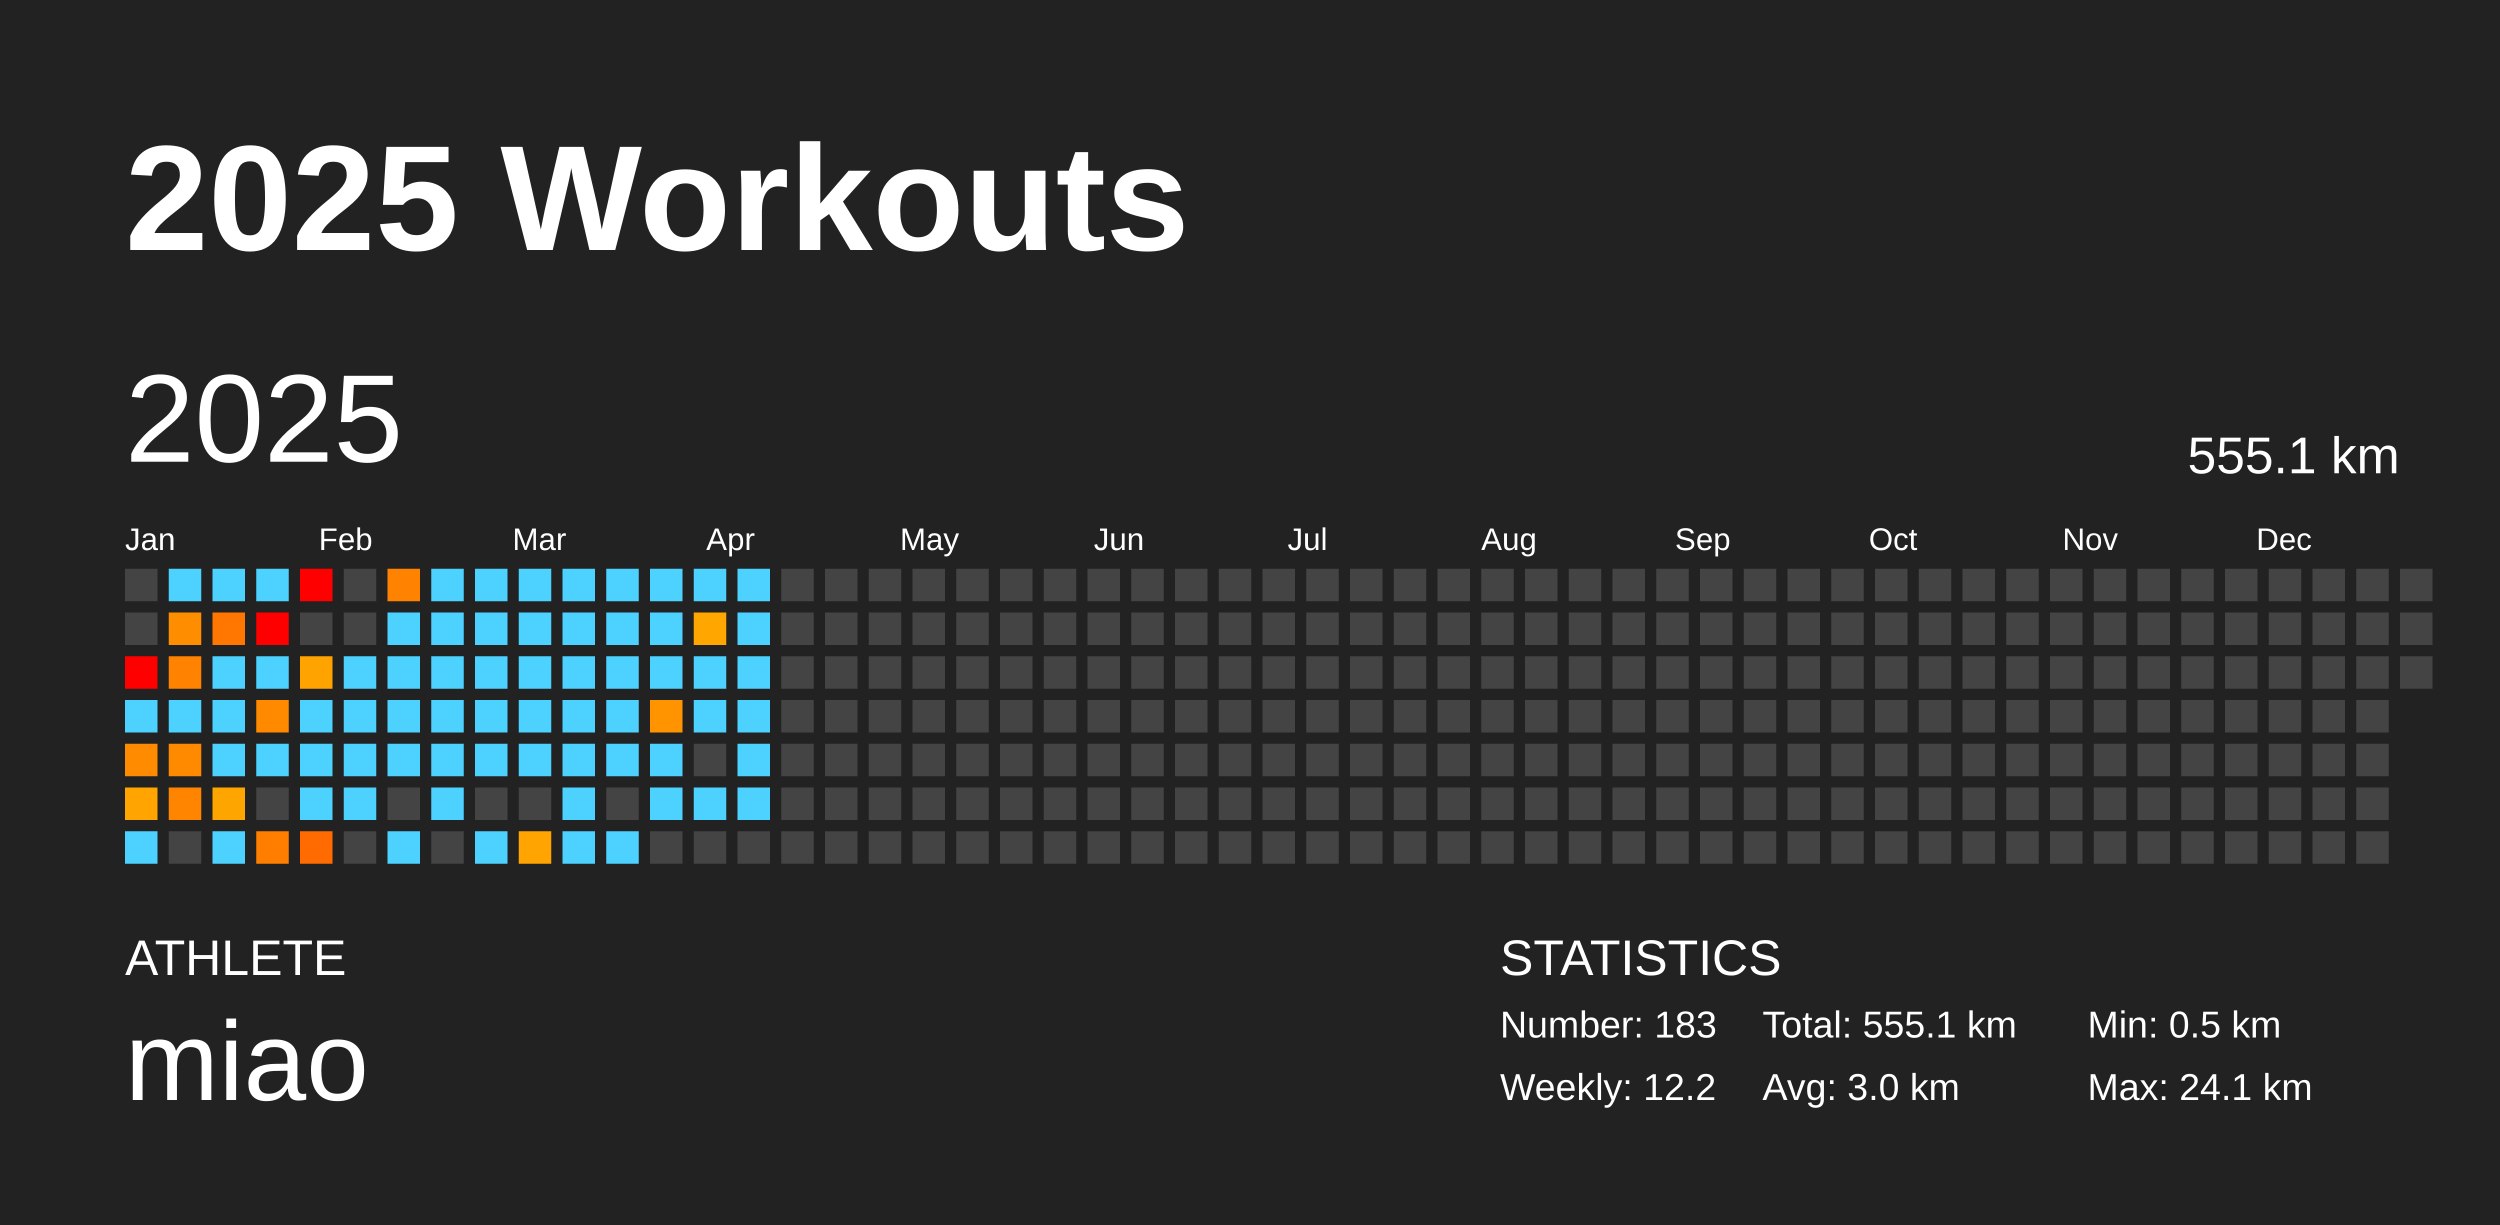
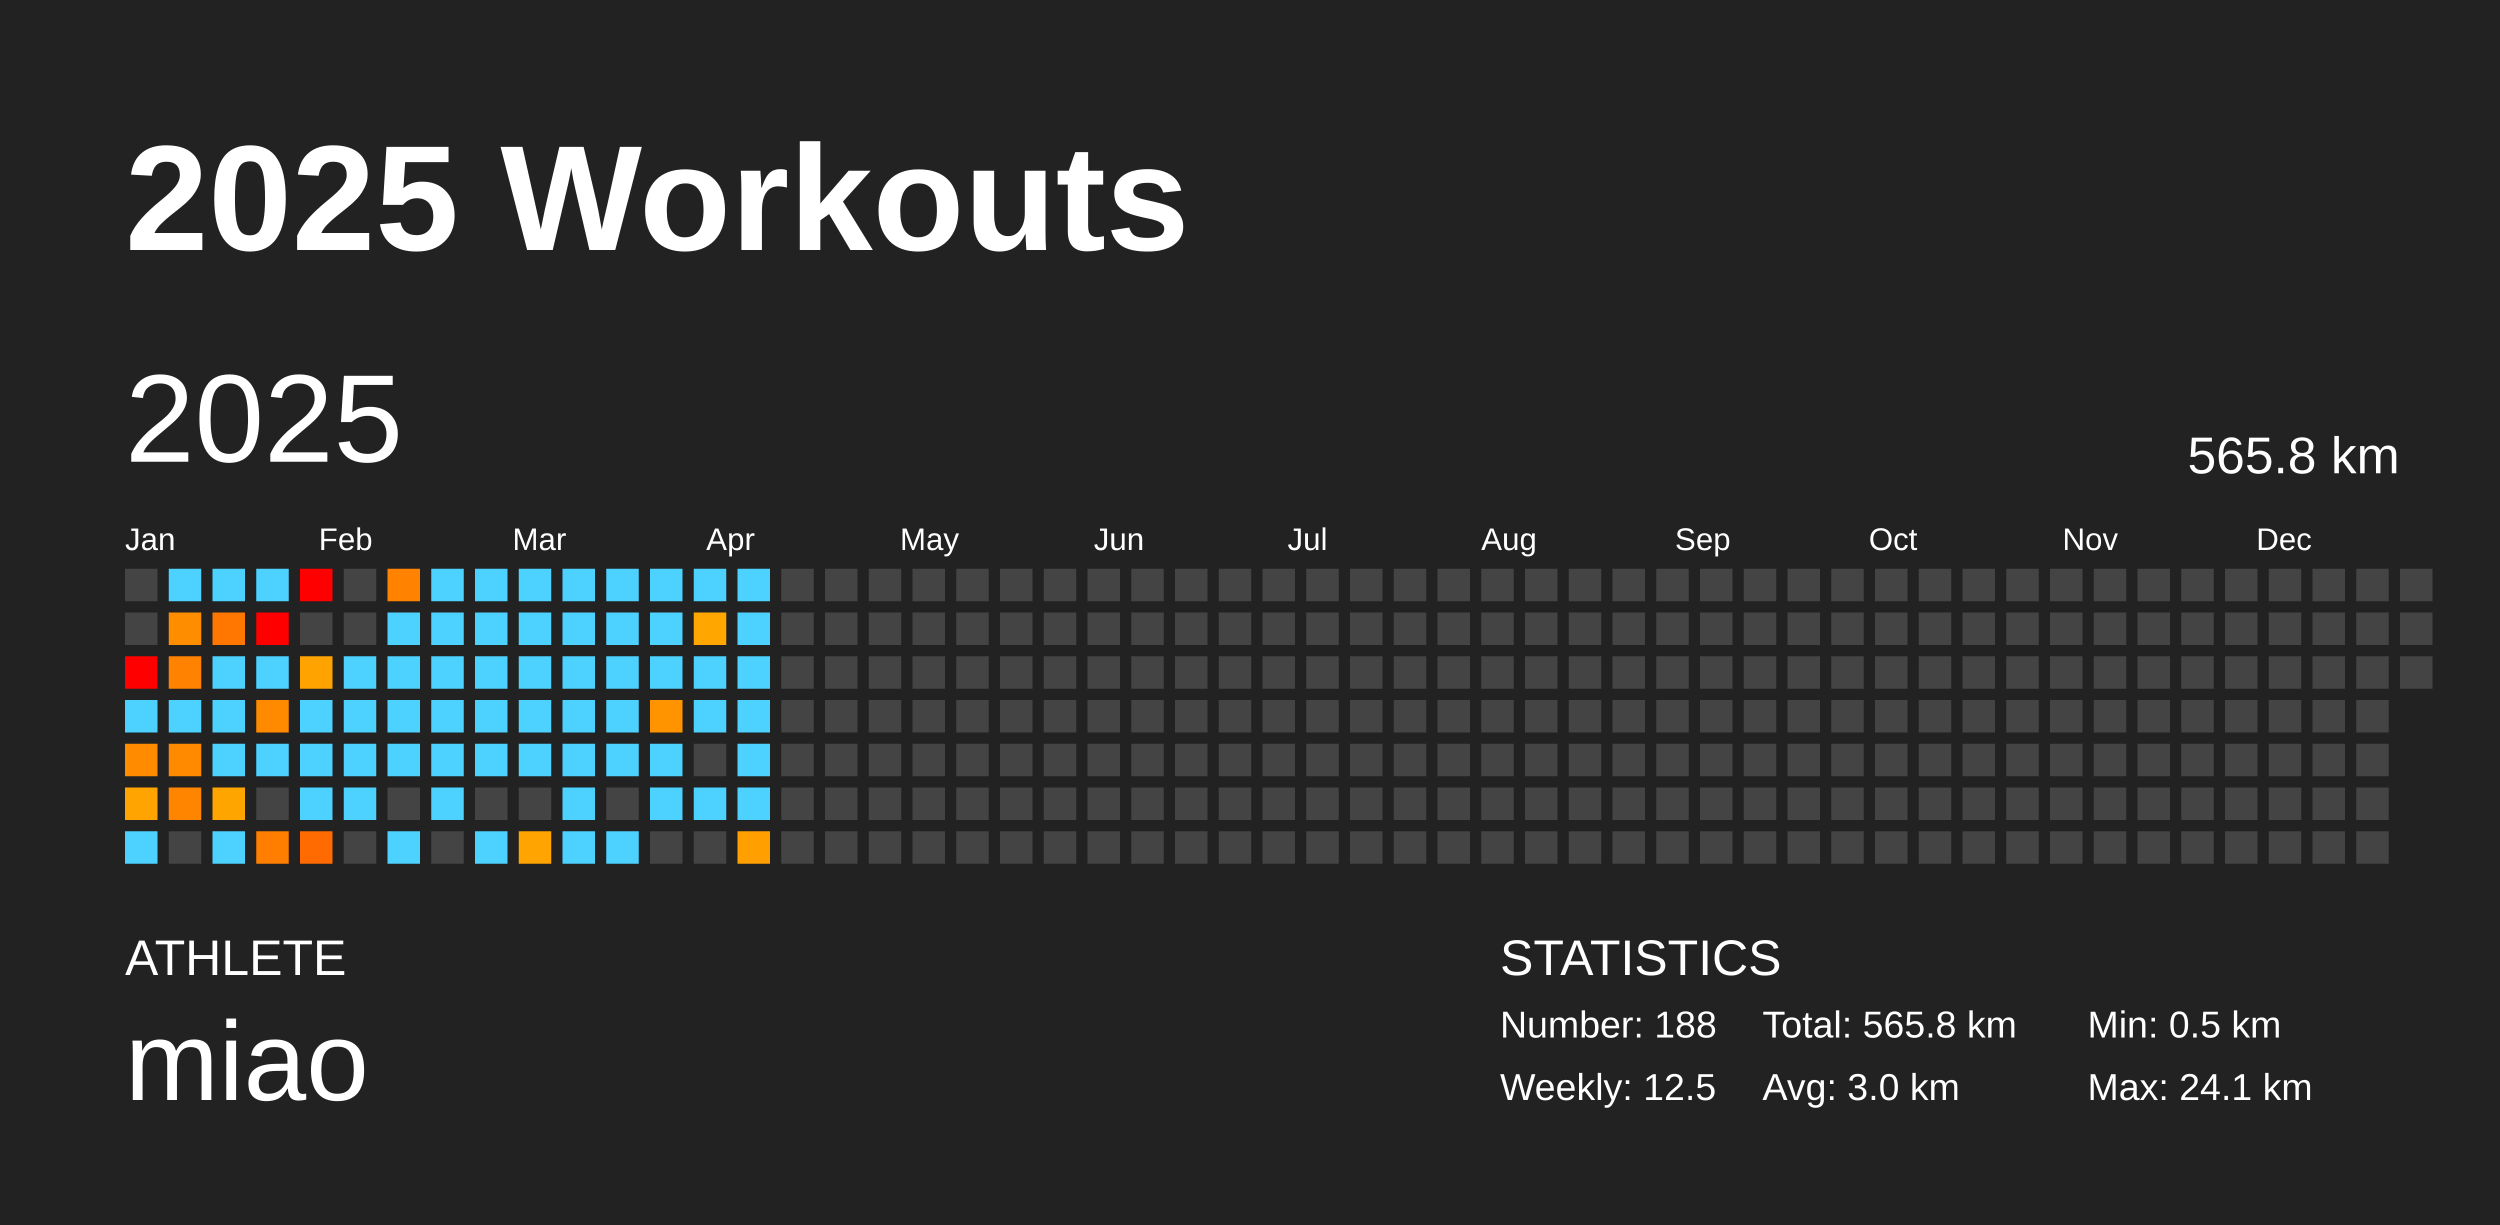
<svg xmlns="http://www.w3.org/2000/svg" baseProfile="full" height="98mm" version="1.1" viewBox="0,0,200,98" width="200mm">
  <defs />
  <rect fill="#222222" height="98" width="200" x="0" y="0" />
  <text fill="#FFFFFF" style="font-size:12px; font-family:Arial; font-weight:bold;" x="10" y="20">2025 Workouts</text>
  <text fill="#FFFFFF" style="font-size:4px; font-family:Arial" x="10" y="78">ATHLETE</text>
  <text fill="#FFFFFF" style="font-size:9px; font-family:Arial" x="10" y="88">miao</text>
  <text fill="#FFFFFF" style="font-size:4px; font-family:Arial" x="120" y="78">STATISTICS</text>
-   <text fill="#FFFFFF" style="font-size:3px; font-family:Arial" x="120" y="83">Number: 183</text>
-   <text fill="#FFFFFF" style="font-size:3px; font-family:Arial" x="120" y="88">Weekly: 12.2</text>
-   <text fill="#FFFFFF" style="font-size:3px; font-family:Arial" x="141" y="83">Total: 555.1 km</text>
+   <text fill="#FFFFFF" style="font-size:3px; font-family:Arial" x="120" y="83">Number: 188</text>
+   <text fill="#FFFFFF" style="font-size:3px; font-family:Arial" x="120" y="88">Weekly: 12.5</text>
+   <text fill="#FFFFFF" style="font-size:3px; font-family:Arial" x="141" y="83">Total: 565.8 km</text>
  <text fill="#FFFFFF" style="font-size:3px; font-family:Arial" x="141" y="88">Avg: 3.0 km</text>
  <text fill="#FFFFFF" style="font-size:3px; font-family:Arial" x="167" y="83">Min: 0.5 km</text>
  <text fill="#FFFFFF" style="font-size:3px; font-family:Arial" x="167" y="88">Max: 24.1 km</text>
  <text dominant-baseline="hanging" fill="#FFFFFF" style="font-size:10.0px; font-family:Arial;" x="10" y="30">2025</text>
-   <text dominant-baseline="hanging" fill="#FFFFFF" style="font-size:4.125px; font-family:Arial;" x="175" y="35">555.1 km</text>
+   <text dominant-baseline="hanging" fill="#FFFFFF" style="font-size:4.125px; font-family:Arial;" x="175" y="35">565.8 km</text>
  <text fill="#FFFFFF" style="font-size:2.5px; font-family:Arial" x="10.0" y="44">Jan</text>
  <text fill="#FFFFFF" style="font-size:2.5px; font-family:Arial" x="25.5" y="44">Feb</text>
  <text fill="#FFFFFF" style="font-size:2.5px; font-family:Arial" x="41.0" y="44">Mar</text>
  <text fill="#FFFFFF" style="font-size:2.5px; font-family:Arial" x="56.5" y="44">Apr</text>
  <text fill="#FFFFFF" style="font-size:2.5px; font-family:Arial" x="72.0" y="44">May</text>
  <text fill="#FFFFFF" style="font-size:2.5px; font-family:Arial" x="87.5" y="44">Jun</text>
  <text fill="#FFFFFF" style="font-size:2.5px; font-family:Arial" x="103.0" y="44">Jul</text>
  <text fill="#FFFFFF" style="font-size:2.5px; font-family:Arial" x="118.5" y="44">Aug</text>
  <text fill="#FFFFFF" style="font-size:2.5px; font-family:Arial" x="134.0" y="44">Sep</text>
  <text fill="#FFFFFF" style="font-size:2.5px; font-family:Arial" x="149.5" y="44">Oct</text>
  <text fill="#FFFFFF" style="font-size:2.5px; font-family:Arial" x="165.0" y="44">Nov</text>
  <text fill="#FFFFFF" style="font-size:2.5px; font-family:Arial" x="180.5" y="44">Dec</text>
  <rect fill="#444444" height="2.6" width="2.6" x="10.0" y="45.5" />
  <rect fill="#444444" height="2.6" width="2.6" x="10.0" y="49.0" />
  <rect fill="red" height="2.6" width="2.6" x="10.0" y="52.5" />
  <rect fill="#4dd2ff" height="2.6" width="2.6" x="10.0" y="56.0" />
  <rect fill="#ff8b00" height="2.6" width="2.6" x="10.0" y="59.5" />
  <rect fill="#ffa400" height="2.6" width="2.6" x="10.0" y="63.0" />
  <rect fill="#4dd2ff" height="2.6" width="2.6" x="10.0" y="66.5" />
  <rect fill="#4dd2ff" height="2.6" width="2.6" x="13.5" y="45.5" />
  <rect fill="#ff8d00" height="2.6" width="2.6" x="13.5" y="49.0" />
  <rect fill="#ff8200" height="2.6" width="2.6" x="13.5" y="52.5" />
  <rect fill="#4dd2ff" height="2.6" width="2.6" x="13.5" y="56.0" />
  <rect fill="#ff8a00" height="2.6" width="2.6" x="13.5" y="59.5" />
  <rect fill="#ff8400" height="2.6" width="2.6" x="13.5" y="63.0" />
  <rect fill="#444444" height="2.6" width="2.6" x="13.5" y="66.5" />
  <rect fill="#4dd2ff" height="2.6" width="2.6" x="17.0" y="45.5" />
  <rect fill="#ff7600" height="2.6" width="2.6" x="17.0" y="49.0" />
  <rect fill="#4dd2ff" height="2.6" width="2.6" x="17.0" y="52.5" />
  <rect fill="#4dd2ff" height="2.6" width="2.6" x="17.0" y="56.0" />
  <rect fill="#4dd2ff" height="2.6" width="2.6" x="17.0" y="59.5" />
  <rect fill="#ffa500" height="2.6" width="2.6" x="17.0" y="63.0" />
  <rect fill="#4dd2ff" height="2.6" width="2.6" x="17.0" y="66.5" />
  <rect fill="#4dd2ff" height="2.6" width="2.6" x="20.5" y="45.5" />
  <rect fill="red" height="2.6" width="2.6" x="20.5" y="49.0" />
  <rect fill="#4dd2ff" height="2.6" width="2.6" x="20.5" y="52.5" />
  <rect fill="#ff8a00" height="2.6" width="2.6" x="20.5" y="56.0" />
  <rect fill="#4dd2ff" height="2.6" width="2.6" x="20.5" y="59.5" />
  <rect fill="#444444" height="2.6" width="2.6" x="20.5" y="63.0" />
  <rect fill="#ff7e00" height="2.6" width="2.6" x="20.5" y="66.5" />
  <rect fill="red" height="2.6" width="2.6" x="24.0" y="45.5" />
  <rect fill="#444444" height="2.6" width="2.6" x="24.0" y="49.0" />
  <rect fill="#ffa300" height="2.6" width="2.6" x="24.0" y="52.5" />
  <rect fill="#4dd2ff" height="2.6" width="2.6" x="24.0" y="56.0" />
  <rect fill="#4dd2ff" height="2.6" width="2.6" x="24.0" y="59.5" />
  <rect fill="#4dd2ff" height="2.6" width="2.6" x="24.0" y="63.0" />
  <rect fill="#ff6b00" height="2.6" width="2.6" x="24.0" y="66.5" />
  <rect fill="#444444" height="2.6" width="2.6" x="27.5" y="45.5" />
  <rect fill="#444444" height="2.6" width="2.6" x="27.5" y="49.0" />
  <rect fill="#4dd2ff" height="2.6" width="2.6" x="27.5" y="52.5" />
  <rect fill="#4dd2ff" height="2.6" width="2.6" x="27.5" y="56.0" />
  <rect fill="#4dd2ff" height="2.6" width="2.6" x="27.5" y="59.5" />
  <rect fill="#4dd2ff" height="2.6" width="2.6" x="27.5" y="63.0" />
  <rect fill="#444444" height="2.6" width="2.6" x="27.5" y="66.5" />
  <rect fill="#ff8300" height="2.6" width="2.6" x="31.0" y="45.5" />
  <rect fill="#4dd2ff" height="2.6" width="2.6" x="31.0" y="49.0" />
  <rect fill="#4dd2ff" height="2.6" width="2.6" x="31.0" y="52.5" />
  <rect fill="#4dd2ff" height="2.6" width="2.6" x="31.0" y="56.0" />
  <rect fill="#4dd2ff" height="2.6" width="2.6" x="31.0" y="59.5" />
  <rect fill="#444444" height="2.6" width="2.6" x="31.0" y="63.0" />
  <rect fill="#4dd2ff" height="2.6" width="2.6" x="31.0" y="66.5" />
  <rect fill="#4dd2ff" height="2.6" width="2.6" x="34.5" y="45.5" />
  <rect fill="#4dd2ff" height="2.6" width="2.6" x="34.5" y="49.0" />
  <rect fill="#4dd2ff" height="2.6" width="2.6" x="34.5" y="52.5" />
  <rect fill="#4dd2ff" height="2.6" width="2.6" x="34.5" y="56.0" />
  <rect fill="#4dd2ff" height="2.6" width="2.6" x="34.5" y="59.5" />
  <rect fill="#4dd2ff" height="2.6" width="2.6" x="34.5" y="63.0" />
  <rect fill="#444444" height="2.6" width="2.6" x="34.5" y="66.5" />
  <rect fill="#4dd2ff" height="2.6" width="2.6" x="38.0" y="45.5" />
  <rect fill="#4dd2ff" height="2.6" width="2.6" x="38.0" y="49.0" />
  <rect fill="#4dd2ff" height="2.6" width="2.6" x="38.0" y="52.5" />
  <rect fill="#4dd2ff" height="2.6" width="2.6" x="38.0" y="56.0" />
  <rect fill="#4dd2ff" height="2.6" width="2.6" x="38.0" y="59.5" />
  <rect fill="#444444" height="2.6" width="2.6" x="38.0" y="63.0" />
  <rect fill="#4dd2ff" height="2.6" width="2.6" x="38.0" y="66.5" />
  <rect fill="#4dd2ff" height="2.6" width="2.6" x="41.5" y="45.5" />
  <rect fill="#4dd2ff" height="2.6" width="2.6" x="41.5" y="49.0" />
  <rect fill="#4dd2ff" height="2.6" width="2.6" x="41.5" y="52.5" />
  <rect fill="#4dd2ff" height="2.6" width="2.6" x="41.5" y="56.0" />
  <rect fill="#4dd2ff" height="2.6" width="2.6" x="41.5" y="59.5" />
  <rect fill="#444444" height="2.6" width="2.6" x="41.5" y="63.0" />
  <rect fill="#ffa400" height="2.6" width="2.6" x="41.5" y="66.5" />
  <rect fill="#4dd2ff" height="2.6" width="2.6" x="45.0" y="45.5" />
  <rect fill="#4dd2ff" height="2.6" width="2.6" x="45.0" y="49.0" />
  <rect fill="#4dd2ff" height="2.6" width="2.6" x="45.0" y="52.5" />
  <rect fill="#4dd2ff" height="2.6" width="2.6" x="45.0" y="56.0" />
  <rect fill="#4dd2ff" height="2.6" width="2.6" x="45.0" y="59.5" />
  <rect fill="#4dd2ff" height="2.6" width="2.6" x="45.0" y="63.0" />
  <rect fill="#4dd2ff" height="2.6" width="2.6" x="45.0" y="66.5" />
  <rect fill="#4dd2ff" height="2.6" width="2.6" x="48.5" y="45.5" />
  <rect fill="#4dd2ff" height="2.6" width="2.6" x="48.5" y="49.0" />
  <rect fill="#4dd2ff" height="2.6" width="2.6" x="48.5" y="52.5" />
  <rect fill="#4dd2ff" height="2.6" width="2.6" x="48.5" y="56.0" />
  <rect fill="#4dd2ff" height="2.6" width="2.6" x="48.5" y="59.5" />
  <rect fill="#444444" height="2.6" width="2.6" x="48.5" y="63.0" />
  <rect fill="#4dd2ff" height="2.6" width="2.6" x="48.5" y="66.5" />
  <rect fill="#4dd2ff" height="2.6" width="2.6" x="52.0" y="45.5" />
  <rect fill="#4dd2ff" height="2.6" width="2.6" x="52.0" y="49.0" />
  <rect fill="#4dd2ff" height="2.6" width="2.6" x="52.0" y="52.5" />
  <rect fill="#ff9400" height="2.6" width="2.6" x="52.0" y="56.0" />
  <rect fill="#4dd2ff" height="2.6" width="2.6" x="52.0" y="59.5" />
  <rect fill="#4dd2ff" height="2.6" width="2.6" x="52.0" y="63.0" />
  <rect fill="#444444" height="2.6" width="2.6" x="52.0" y="66.5" />
  <rect fill="#4dd2ff" height="2.6" width="2.6" x="55.5" y="45.5" />
  <rect fill="#ffa700" height="2.6" width="2.6" x="55.5" y="49.0" />
  <rect fill="#4dd2ff" height="2.6" width="2.6" x="55.5" y="52.5" />
  <rect fill="#4dd2ff" height="2.6" width="2.6" x="55.5" y="56.0" />
  <rect fill="#444444" height="2.6" width="2.6" x="55.5" y="59.5" />
  <rect fill="#4dd2ff" height="2.6" width="2.6" x="55.5" y="63.0" />
  <rect fill="#444444" height="2.6" width="2.6" x="55.5" y="66.5" />
  <rect fill="#4dd2ff" height="2.6" width="2.6" x="59.0" y="45.5" />
  <rect fill="#4dd2ff" height="2.6" width="2.6" x="59.0" y="49.0" />
  <rect fill="#4dd2ff" height="2.6" width="2.6" x="59.0" y="52.5" />
  <rect fill="#4dd2ff" height="2.6" width="2.6" x="59.0" y="56.0" />
  <rect fill="#4dd2ff" height="2.6" width="2.6" x="59.0" y="59.5" />
  <rect fill="#4dd2ff" height="2.6" width="2.6" x="59.0" y="63.0" />
-   <rect fill="#444444" height="2.6" width="2.6" x="59.0" y="66.5" />
+   <rect fill="#ffa000" height="2.6" width="2.6" x="59.0" y="66.5" />
  <rect fill="#444444" height="2.6" width="2.6" x="62.5" y="45.5" />
  <rect fill="#444444" height="2.6" width="2.6" x="62.5" y="49.0" />
  <rect fill="#444444" height="2.6" width="2.6" x="62.5" y="52.5" />
  <rect fill="#444444" height="2.6" width="2.6" x="62.5" y="56.0" />
  <rect fill="#444444" height="2.6" width="2.6" x="62.5" y="59.5" />
  <rect fill="#444444" height="2.6" width="2.6" x="62.5" y="63.0" />
  <rect fill="#444444" height="2.6" width="2.6" x="62.5" y="66.5" />
  <rect fill="#444444" height="2.6" width="2.6" x="66.0" y="45.5" />
  <rect fill="#444444" height="2.6" width="2.6" x="66.0" y="49.0" />
  <rect fill="#444444" height="2.6" width="2.6" x="66.0" y="52.5" />
  <rect fill="#444444" height="2.6" width="2.6" x="66.0" y="56.0" />
  <rect fill="#444444" height="2.6" width="2.6" x="66.0" y="59.5" />
  <rect fill="#444444" height="2.6" width="2.6" x="66.0" y="63.0" />
  <rect fill="#444444" height="2.6" width="2.6" x="66.0" y="66.5" />
  <rect fill="#444444" height="2.6" width="2.6" x="69.5" y="45.5" />
  <rect fill="#444444" height="2.6" width="2.6" x="69.5" y="49.0" />
  <rect fill="#444444" height="2.6" width="2.6" x="69.5" y="52.5" />
  <rect fill="#444444" height="2.6" width="2.6" x="69.5" y="56.0" />
  <rect fill="#444444" height="2.6" width="2.6" x="69.5" y="59.5" />
  <rect fill="#444444" height="2.6" width="2.6" x="69.5" y="63.0" />
  <rect fill="#444444" height="2.6" width="2.6" x="69.5" y="66.5" />
  <rect fill="#444444" height="2.6" width="2.6" x="73.0" y="45.5" />
  <rect fill="#444444" height="2.6" width="2.6" x="73.0" y="49.0" />
  <rect fill="#444444" height="2.6" width="2.6" x="73.0" y="52.5" />
  <rect fill="#444444" height="2.6" width="2.6" x="73.0" y="56.0" />
  <rect fill="#444444" height="2.6" width="2.6" x="73.0" y="59.5" />
  <rect fill="#444444" height="2.6" width="2.6" x="73.0" y="63.0" />
  <rect fill="#444444" height="2.6" width="2.6" x="73.0" y="66.5" />
  <rect fill="#444444" height="2.6" width="2.6" x="76.5" y="45.5" />
  <rect fill="#444444" height="2.6" width="2.6" x="76.5" y="49.0" />
  <rect fill="#444444" height="2.6" width="2.6" x="76.5" y="52.5" />
  <rect fill="#444444" height="2.6" width="2.6" x="76.5" y="56.0" />
  <rect fill="#444444" height="2.6" width="2.6" x="76.5" y="59.5" />
  <rect fill="#444444" height="2.6" width="2.6" x="76.5" y="63.0" />
  <rect fill="#444444" height="2.6" width="2.6" x="76.5" y="66.5" />
  <rect fill="#444444" height="2.6" width="2.6" x="80.0" y="45.5" />
  <rect fill="#444444" height="2.6" width="2.6" x="80.0" y="49.0" />
  <rect fill="#444444" height="2.6" width="2.6" x="80.0" y="52.5" />
  <rect fill="#444444" height="2.6" width="2.6" x="80.0" y="56.0" />
  <rect fill="#444444" height="2.6" width="2.6" x="80.0" y="59.5" />
  <rect fill="#444444" height="2.6" width="2.6" x="80.0" y="63.0" />
  <rect fill="#444444" height="2.6" width="2.6" x="80.0" y="66.5" />
  <rect fill="#444444" height="2.6" width="2.6" x="83.5" y="45.5" />
  <rect fill="#444444" height="2.6" width="2.6" x="83.5" y="49.0" />
  <rect fill="#444444" height="2.6" width="2.6" x="83.5" y="52.5" />
  <rect fill="#444444" height="2.6" width="2.6" x="83.5" y="56.0" />
  <rect fill="#444444" height="2.6" width="2.6" x="83.5" y="59.5" />
  <rect fill="#444444" height="2.6" width="2.6" x="83.5" y="63.0" />
  <rect fill="#444444" height="2.6" width="2.6" x="83.5" y="66.5" />
  <rect fill="#444444" height="2.6" width="2.6" x="87.0" y="45.5" />
  <rect fill="#444444" height="2.6" width="2.6" x="87.0" y="49.0" />
  <rect fill="#444444" height="2.6" width="2.6" x="87.0" y="52.5" />
  <rect fill="#444444" height="2.6" width="2.6" x="87.0" y="56.0" />
  <rect fill="#444444" height="2.6" width="2.6" x="87.0" y="59.5" />
  <rect fill="#444444" height="2.6" width="2.6" x="87.0" y="63.0" />
  <rect fill="#444444" height="2.6" width="2.6" x="87.0" y="66.5" />
  <rect fill="#444444" height="2.6" width="2.6" x="90.5" y="45.5" />
  <rect fill="#444444" height="2.6" width="2.6" x="90.5" y="49.0" />
  <rect fill="#444444" height="2.6" width="2.6" x="90.5" y="52.5" />
  <rect fill="#444444" height="2.6" width="2.6" x="90.5" y="56.0" />
  <rect fill="#444444" height="2.6" width="2.6" x="90.5" y="59.5" />
  <rect fill="#444444" height="2.6" width="2.6" x="90.5" y="63.0" />
  <rect fill="#444444" height="2.6" width="2.6" x="90.5" y="66.5" />
  <rect fill="#444444" height="2.6" width="2.6" x="94.0" y="45.5" />
  <rect fill="#444444" height="2.6" width="2.6" x="94.0" y="49.0" />
  <rect fill="#444444" height="2.6" width="2.6" x="94.0" y="52.5" />
  <rect fill="#444444" height="2.6" width="2.6" x="94.0" y="56.0" />
  <rect fill="#444444" height="2.6" width="2.6" x="94.0" y="59.5" />
  <rect fill="#444444" height="2.6" width="2.6" x="94.0" y="63.0" />
  <rect fill="#444444" height="2.6" width="2.6" x="94.0" y="66.5" />
  <rect fill="#444444" height="2.6" width="2.6" x="97.5" y="45.5" />
  <rect fill="#444444" height="2.6" width="2.6" x="97.5" y="49.0" />
  <rect fill="#444444" height="2.6" width="2.6" x="97.5" y="52.5" />
  <rect fill="#444444" height="2.6" width="2.6" x="97.5" y="56.0" />
  <rect fill="#444444" height="2.6" width="2.6" x="97.5" y="59.5" />
  <rect fill="#444444" height="2.6" width="2.6" x="97.5" y="63.0" />
  <rect fill="#444444" height="2.6" width="2.6" x="97.5" y="66.5" />
  <rect fill="#444444" height="2.6" width="2.6" x="101.0" y="45.5" />
  <rect fill="#444444" height="2.6" width="2.6" x="101.0" y="49.0" />
  <rect fill="#444444" height="2.6" width="2.6" x="101.0" y="52.5" />
  <rect fill="#444444" height="2.6" width="2.6" x="101.0" y="56.0" />
  <rect fill="#444444" height="2.6" width="2.6" x="101.0" y="59.5" />
  <rect fill="#444444" height="2.6" width="2.6" x="101.0" y="63.0" />
  <rect fill="#444444" height="2.6" width="2.6" x="101.0" y="66.5" />
  <rect fill="#444444" height="2.6" width="2.6" x="104.5" y="45.5" />
  <rect fill="#444444" height="2.6" width="2.6" x="104.5" y="49.0" />
  <rect fill="#444444" height="2.6" width="2.6" x="104.5" y="52.5" />
  <rect fill="#444444" height="2.6" width="2.6" x="104.5" y="56.0" />
  <rect fill="#444444" height="2.6" width="2.6" x="104.5" y="59.5" />
  <rect fill="#444444" height="2.6" width="2.6" x="104.5" y="63.0" />
  <rect fill="#444444" height="2.6" width="2.6" x="104.5" y="66.5" />
  <rect fill="#444444" height="2.6" width="2.6" x="108.0" y="45.5" />
  <rect fill="#444444" height="2.6" width="2.6" x="108.0" y="49.0" />
  <rect fill="#444444" height="2.6" width="2.6" x="108.0" y="52.5" />
  <rect fill="#444444" height="2.6" width="2.6" x="108.0" y="56.0" />
  <rect fill="#444444" height="2.6" width="2.6" x="108.0" y="59.5" />
  <rect fill="#444444" height="2.6" width="2.6" x="108.0" y="63.0" />
  <rect fill="#444444" height="2.6" width="2.6" x="108.0" y="66.5" />
  <rect fill="#444444" height="2.6" width="2.6" x="111.5" y="45.5" />
  <rect fill="#444444" height="2.6" width="2.6" x="111.5" y="49.0" />
  <rect fill="#444444" height="2.6" width="2.6" x="111.5" y="52.5" />
  <rect fill="#444444" height="2.6" width="2.6" x="111.5" y="56.0" />
  <rect fill="#444444" height="2.6" width="2.6" x="111.5" y="59.5" />
  <rect fill="#444444" height="2.6" width="2.6" x="111.5" y="63.0" />
  <rect fill="#444444" height="2.6" width="2.6" x="111.5" y="66.5" />
  <rect fill="#444444" height="2.6" width="2.6" x="115.0" y="45.5" />
  <rect fill="#444444" height="2.6" width="2.6" x="115.0" y="49.0" />
  <rect fill="#444444" height="2.6" width="2.6" x="115.0" y="52.5" />
  <rect fill="#444444" height="2.6" width="2.6" x="115.0" y="56.0" />
  <rect fill="#444444" height="2.6" width="2.6" x="115.0" y="59.5" />
  <rect fill="#444444" height="2.6" width="2.6" x="115.0" y="63.0" />
  <rect fill="#444444" height="2.6" width="2.6" x="115.0" y="66.5" />
  <rect fill="#444444" height="2.6" width="2.6" x="118.5" y="45.5" />
  <rect fill="#444444" height="2.6" width="2.6" x="118.5" y="49.0" />
  <rect fill="#444444" height="2.6" width="2.6" x="118.5" y="52.5" />
  <rect fill="#444444" height="2.6" width="2.6" x="118.5" y="56.0" />
  <rect fill="#444444" height="2.6" width="2.6" x="118.5" y="59.5" />
  <rect fill="#444444" height="2.6" width="2.6" x="118.5" y="63.0" />
  <rect fill="#444444" height="2.6" width="2.6" x="118.5" y="66.5" />
  <rect fill="#444444" height="2.6" width="2.6" x="122.0" y="45.5" />
  <rect fill="#444444" height="2.6" width="2.6" x="122.0" y="49.0" />
  <rect fill="#444444" height="2.6" width="2.6" x="122.0" y="52.5" />
  <rect fill="#444444" height="2.6" width="2.6" x="122.0" y="56.0" />
  <rect fill="#444444" height="2.6" width="2.6" x="122.0" y="59.5" />
  <rect fill="#444444" height="2.6" width="2.6" x="122.0" y="63.0" />
  <rect fill="#444444" height="2.6" width="2.6" x="122.0" y="66.5" />
  <rect fill="#444444" height="2.6" width="2.6" x="125.5" y="45.5" />
  <rect fill="#444444" height="2.6" width="2.6" x="125.5" y="49.0" />
  <rect fill="#444444" height="2.6" width="2.6" x="125.5" y="52.5" />
  <rect fill="#444444" height="2.6" width="2.6" x="125.5" y="56.0" />
  <rect fill="#444444" height="2.6" width="2.6" x="125.5" y="59.5" />
  <rect fill="#444444" height="2.6" width="2.6" x="125.5" y="63.0" />
  <rect fill="#444444" height="2.6" width="2.6" x="125.5" y="66.5" />
  <rect fill="#444444" height="2.6" width="2.6" x="129.0" y="45.5" />
  <rect fill="#444444" height="2.6" width="2.6" x="129.0" y="49.0" />
  <rect fill="#444444" height="2.6" width="2.6" x="129.0" y="52.5" />
  <rect fill="#444444" height="2.6" width="2.6" x="129.0" y="56.0" />
  <rect fill="#444444" height="2.6" width="2.6" x="129.0" y="59.5" />
  <rect fill="#444444" height="2.6" width="2.6" x="129.0" y="63.0" />
  <rect fill="#444444" height="2.6" width="2.6" x="129.0" y="66.5" />
  <rect fill="#444444" height="2.6" width="2.6" x="132.5" y="45.5" />
  <rect fill="#444444" height="2.6" width="2.6" x="132.5" y="49.0" />
  <rect fill="#444444" height="2.6" width="2.6" x="132.5" y="52.5" />
  <rect fill="#444444" height="2.6" width="2.6" x="132.5" y="56.0" />
  <rect fill="#444444" height="2.6" width="2.6" x="132.5" y="59.5" />
  <rect fill="#444444" height="2.6" width="2.6" x="132.5" y="63.0" />
  <rect fill="#444444" height="2.6" width="2.6" x="132.5" y="66.5" />
  <rect fill="#444444" height="2.6" width="2.6" x="136.0" y="45.5" />
  <rect fill="#444444" height="2.6" width="2.6" x="136.0" y="49.0" />
  <rect fill="#444444" height="2.6" width="2.6" x="136.0" y="52.5" />
  <rect fill="#444444" height="2.6" width="2.6" x="136.0" y="56.0" />
  <rect fill="#444444" height="2.6" width="2.6" x="136.0" y="59.5" />
  <rect fill="#444444" height="2.6" width="2.6" x="136.0" y="63.0" />
  <rect fill="#444444" height="2.6" width="2.6" x="136.0" y="66.5" />
  <rect fill="#444444" height="2.6" width="2.6" x="139.5" y="45.5" />
  <rect fill="#444444" height="2.6" width="2.6" x="139.5" y="49.0" />
  <rect fill="#444444" height="2.6" width="2.6" x="139.5" y="52.5" />
  <rect fill="#444444" height="2.6" width="2.6" x="139.5" y="56.0" />
  <rect fill="#444444" height="2.6" width="2.6" x="139.5" y="59.5" />
  <rect fill="#444444" height="2.6" width="2.6" x="139.5" y="63.0" />
  <rect fill="#444444" height="2.6" width="2.6" x="139.5" y="66.5" />
  <rect fill="#444444" height="2.6" width="2.6" x="143.0" y="45.5" />
  <rect fill="#444444" height="2.6" width="2.6" x="143.0" y="49.0" />
  <rect fill="#444444" height="2.6" width="2.6" x="143.0" y="52.5" />
  <rect fill="#444444" height="2.6" width="2.6" x="143.0" y="56.0" />
  <rect fill="#444444" height="2.6" width="2.6" x="143.0" y="59.5" />
  <rect fill="#444444" height="2.6" width="2.6" x="143.0" y="63.0" />
  <rect fill="#444444" height="2.6" width="2.6" x="143.0" y="66.5" />
  <rect fill="#444444" height="2.6" width="2.6" x="146.5" y="45.5" />
  <rect fill="#444444" height="2.6" width="2.6" x="146.5" y="49.0" />
  <rect fill="#444444" height="2.6" width="2.6" x="146.5" y="52.5" />
  <rect fill="#444444" height="2.6" width="2.6" x="146.5" y="56.0" />
  <rect fill="#444444" height="2.6" width="2.6" x="146.5" y="59.5" />
  <rect fill="#444444" height="2.6" width="2.6" x="146.5" y="63.0" />
  <rect fill="#444444" height="2.6" width="2.6" x="146.5" y="66.5" />
  <rect fill="#444444" height="2.6" width="2.6" x="150.0" y="45.5" />
  <rect fill="#444444" height="2.6" width="2.6" x="150.0" y="49.0" />
  <rect fill="#444444" height="2.6" width="2.6" x="150.0" y="52.5" />
  <rect fill="#444444" height="2.6" width="2.6" x="150.0" y="56.0" />
  <rect fill="#444444" height="2.6" width="2.6" x="150.0" y="59.5" />
  <rect fill="#444444" height="2.6" width="2.6" x="150.0" y="63.0" />
  <rect fill="#444444" height="2.6" width="2.6" x="150.0" y="66.5" />
  <rect fill="#444444" height="2.6" width="2.6" x="153.5" y="45.5" />
  <rect fill="#444444" height="2.6" width="2.6" x="153.5" y="49.0" />
  <rect fill="#444444" height="2.6" width="2.6" x="153.5" y="52.5" />
  <rect fill="#444444" height="2.6" width="2.6" x="153.5" y="56.0" />
  <rect fill="#444444" height="2.6" width="2.6" x="153.5" y="59.5" />
  <rect fill="#444444" height="2.6" width="2.6" x="153.5" y="63.0" />
  <rect fill="#444444" height="2.6" width="2.6" x="153.5" y="66.5" />
  <rect fill="#444444" height="2.6" width="2.6" x="157.0" y="45.5" />
  <rect fill="#444444" height="2.6" width="2.6" x="157.0" y="49.0" />
  <rect fill="#444444" height="2.6" width="2.6" x="157.0" y="52.5" />
  <rect fill="#444444" height="2.6" width="2.6" x="157.0" y="56.0" />
  <rect fill="#444444" height="2.6" width="2.6" x="157.0" y="59.5" />
  <rect fill="#444444" height="2.6" width="2.6" x="157.0" y="63.0" />
  <rect fill="#444444" height="2.6" width="2.6" x="157.0" y="66.5" />
  <rect fill="#444444" height="2.6" width="2.6" x="160.5" y="45.5" />
  <rect fill="#444444" height="2.6" width="2.6" x="160.5" y="49.0" />
  <rect fill="#444444" height="2.6" width="2.6" x="160.5" y="52.5" />
  <rect fill="#444444" height="2.6" width="2.6" x="160.5" y="56.0" />
  <rect fill="#444444" height="2.6" width="2.6" x="160.5" y="59.5" />
  <rect fill="#444444" height="2.6" width="2.6" x="160.5" y="63.0" />
  <rect fill="#444444" height="2.6" width="2.6" x="160.5" y="66.5" />
  <rect fill="#444444" height="2.6" width="2.6" x="164.0" y="45.5" />
  <rect fill="#444444" height="2.6" width="2.6" x="164.0" y="49.0" />
  <rect fill="#444444" height="2.6" width="2.6" x="164.0" y="52.5" />
  <rect fill="#444444" height="2.6" width="2.6" x="164.0" y="56.0" />
  <rect fill="#444444" height="2.6" width="2.6" x="164.0" y="59.5" />
  <rect fill="#444444" height="2.6" width="2.6" x="164.0" y="63.0" />
  <rect fill="#444444" height="2.6" width="2.6" x="164.0" y="66.5" />
  <rect fill="#444444" height="2.6" width="2.6" x="167.5" y="45.5" />
  <rect fill="#444444" height="2.6" width="2.6" x="167.5" y="49.0" />
  <rect fill="#444444" height="2.6" width="2.6" x="167.5" y="52.5" />
  <rect fill="#444444" height="2.6" width="2.6" x="167.5" y="56.0" />
  <rect fill="#444444" height="2.6" width="2.6" x="167.5" y="59.5" />
  <rect fill="#444444" height="2.6" width="2.6" x="167.5" y="63.0" />
  <rect fill="#444444" height="2.6" width="2.6" x="167.5" y="66.5" />
  <rect fill="#444444" height="2.6" width="2.6" x="171.0" y="45.5" />
  <rect fill="#444444" height="2.6" width="2.6" x="171.0" y="49.0" />
  <rect fill="#444444" height="2.6" width="2.6" x="171.0" y="52.5" />
  <rect fill="#444444" height="2.6" width="2.6" x="171.0" y="56.0" />
  <rect fill="#444444" height="2.6" width="2.6" x="171.0" y="59.5" />
  <rect fill="#444444" height="2.6" width="2.6" x="171.0" y="63.0" />
  <rect fill="#444444" height="2.6" width="2.6" x="171.0" y="66.5" />
  <rect fill="#444444" height="2.6" width="2.6" x="174.5" y="45.5" />
  <rect fill="#444444" height="2.6" width="2.6" x="174.5" y="49.0" />
  <rect fill="#444444" height="2.6" width="2.6" x="174.5" y="52.5" />
  <rect fill="#444444" height="2.6" width="2.6" x="174.5" y="56.0" />
  <rect fill="#444444" height="2.6" width="2.6" x="174.5" y="59.5" />
  <rect fill="#444444" height="2.6" width="2.6" x="174.5" y="63.0" />
  <rect fill="#444444" height="2.6" width="2.6" x="174.5" y="66.5" />
  <rect fill="#444444" height="2.6" width="2.6" x="178.0" y="45.5" />
  <rect fill="#444444" height="2.6" width="2.6" x="178.0" y="49.0" />
  <rect fill="#444444" height="2.6" width="2.6" x="178.0" y="52.5" />
  <rect fill="#444444" height="2.6" width="2.6" x="178.0" y="56.0" />
  <rect fill="#444444" height="2.6" width="2.6" x="178.0" y="59.5" />
  <rect fill="#444444" height="2.6" width="2.6" x="178.0" y="63.0" />
  <rect fill="#444444" height="2.6" width="2.6" x="178.0" y="66.5" />
  <rect fill="#444444" height="2.6" width="2.6" x="181.5" y="45.5" />
  <rect fill="#444444" height="2.6" width="2.6" x="181.5" y="49.0" />
  <rect fill="#444444" height="2.6" width="2.6" x="181.5" y="52.5" />
  <rect fill="#444444" height="2.6" width="2.6" x="181.5" y="56.0" />
  <rect fill="#444444" height="2.6" width="2.6" x="181.5" y="59.5" />
  <rect fill="#444444" height="2.6" width="2.6" x="181.5" y="63.0" />
  <rect fill="#444444" height="2.6" width="2.6" x="181.5" y="66.5" />
  <rect fill="#444444" height="2.6" width="2.6" x="185.0" y="45.5" />
  <rect fill="#444444" height="2.6" width="2.6" x="185.0" y="49.0" />
  <rect fill="#444444" height="2.6" width="2.6" x="185.0" y="52.5" />
  <rect fill="#444444" height="2.6" width="2.6" x="185.0" y="56.0" />
  <rect fill="#444444" height="2.6" width="2.6" x="185.0" y="59.5" />
  <rect fill="#444444" height="2.6" width="2.6" x="185.0" y="63.0" />
  <rect fill="#444444" height="2.6" width="2.6" x="185.0" y="66.5" />
  <rect fill="#444444" height="2.6" width="2.6" x="188.5" y="45.5" />
  <rect fill="#444444" height="2.6" width="2.6" x="188.5" y="49.0" />
  <rect fill="#444444" height="2.6" width="2.6" x="188.5" y="52.5" />
  <rect fill="#444444" height="2.6" width="2.6" x="188.5" y="56.0" />
  <rect fill="#444444" height="2.6" width="2.6" x="188.5" y="59.5" />
  <rect fill="#444444" height="2.6" width="2.6" x="188.5" y="63.0" />
  <rect fill="#444444" height="2.6" width="2.6" x="188.5" y="66.5" />
  <rect fill="#444444" height="2.6" width="2.6" x="192.0" y="45.5" />
  <rect fill="#444444" height="2.6" width="2.6" x="192.0" y="49.0" />
  <rect fill="#444444" height="2.6" width="2.6" x="192.0" y="52.5" />
</svg>
